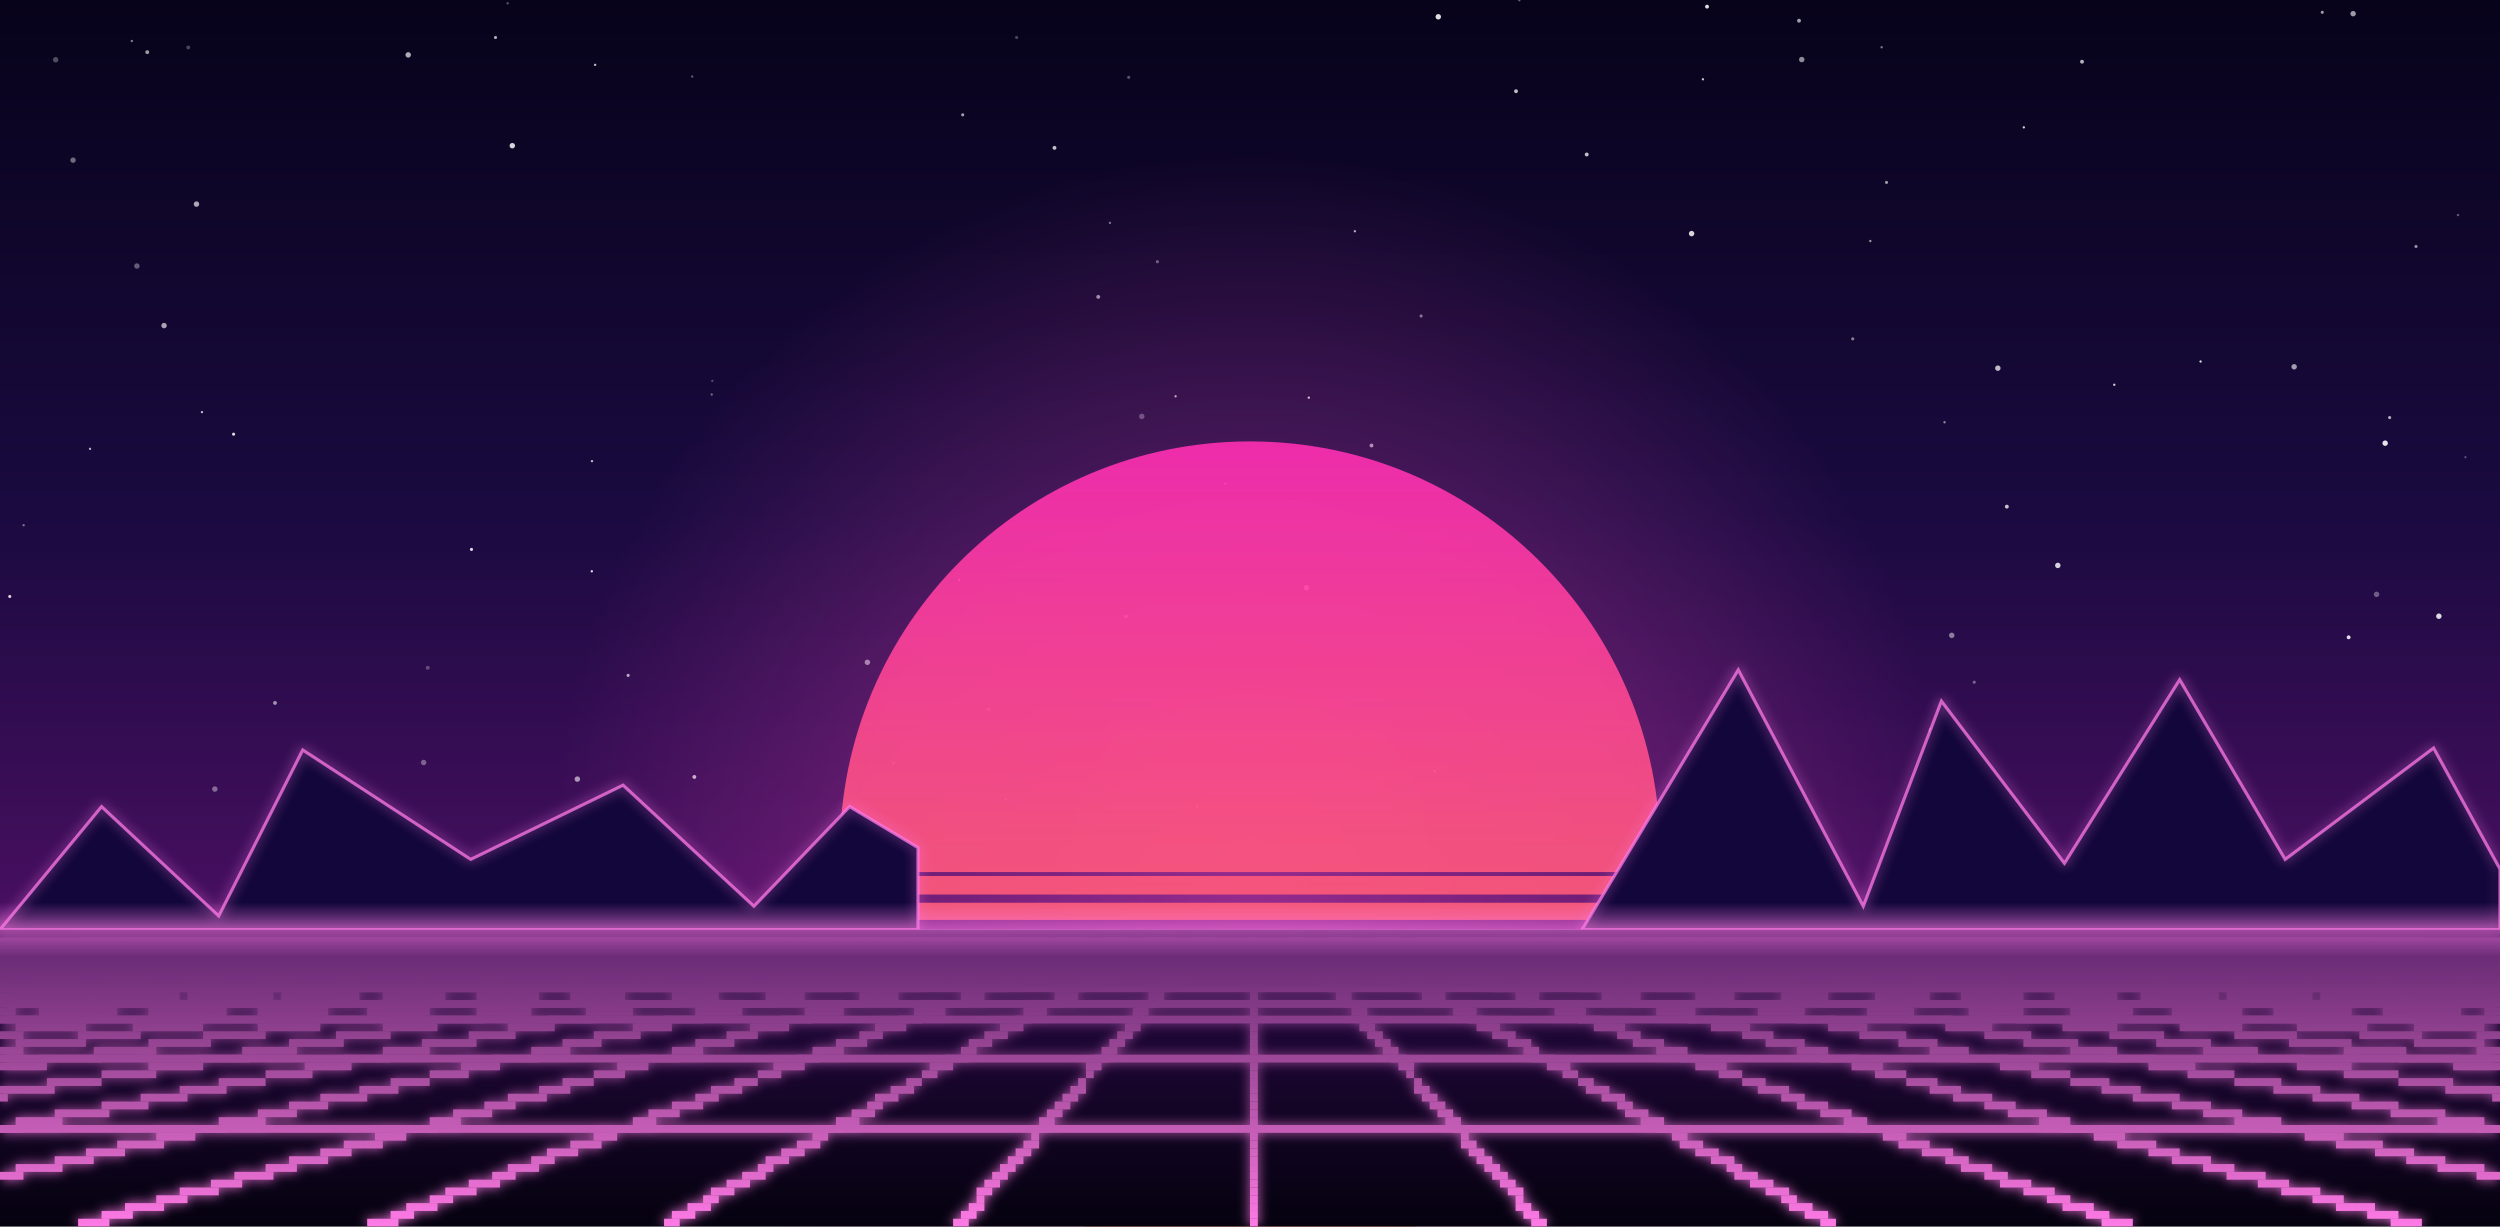
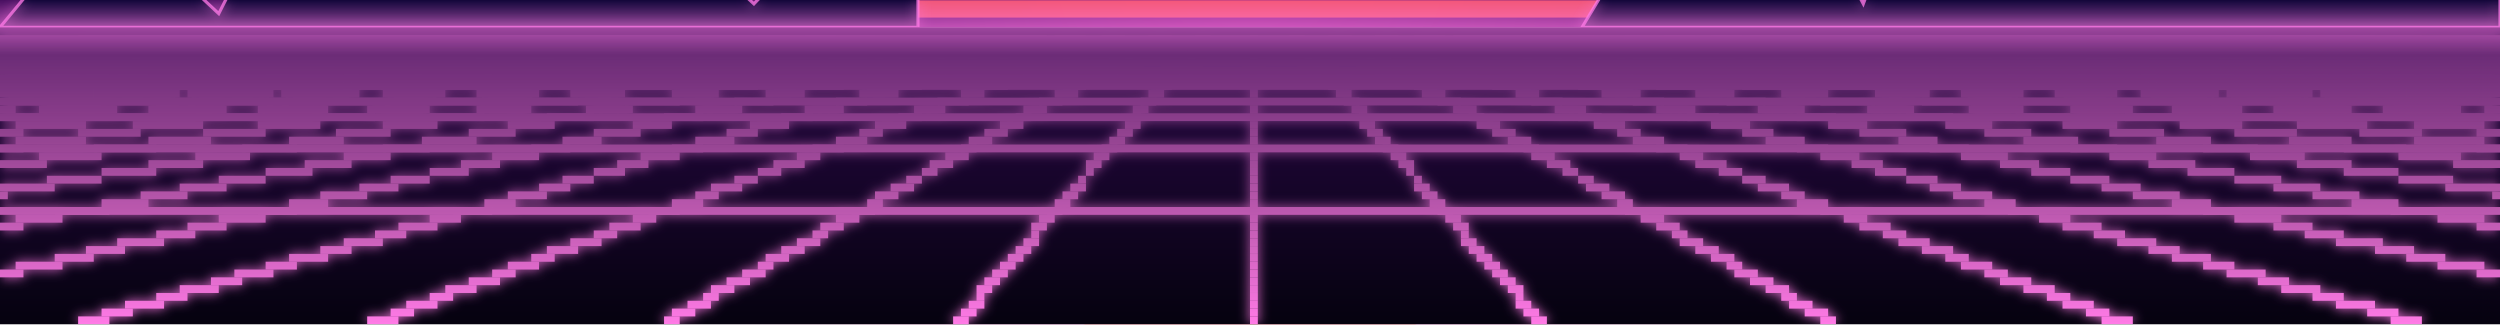
- <svg xmlns="http://www.w3.org/2000/svg" width="1280" height="628" viewBox="0 0 1280 628">
+ <svg xmlns="http://www.w3.org/2000/svg" width="1280" height="166" viewBox="0 462 1280 166">
  <defs>
    <linearGradient id="sky" x1="0" y1="0" x2="0" y2="1">
      <stop offset="0" stop-color="#07031a" />
      <stop offset="0.55" stop-color="#1a0a40" />
      <stop offset="1" stop-color="#4a0f62" />
    </linearGradient>
    <linearGradient id="sun" x1="0" y1="0" x2="0" y2="1">
      <stop offset="0" stop-color="#ff2fb4" />
      <stop offset="0.55" stop-color="#ff5a7a" />
      <stop offset="1" stop-color="#ffa040" />
    </linearGradient>
    <radialGradient id="bloom">
      <stop offset="0" stop-color="#ff4fc8" stop-opacity="0.45" />
      <stop offset="1" stop-color="#ff4fc8" stop-opacity="0" />
    </radialGradient>
    <linearGradient id="floor" x1="0" y1="0" x2="0" y2="1">
      <stop offset="0" stop-color="#2a0848" />
      <stop offset="1" stop-color="#05020f" />
    </linearGradient>
    <linearGradient id="fog" x1="0" y1="0" x2="0" y2="1">
      <stop offset="0" stop-color="#ff7ae6" stop-opacity="0" />
      <stop offset="0.5" stop-color="#ff7ae6" stop-opacity="0.55" />
      <stop offset="1" stop-color="#ff7ae6" stop-opacity="0" />
    </linearGradient>
    <linearGradient id="gridfade" x1="0" y1="0" x2="0" y2="1">
      <stop offset="0" stop-color="#fff" stop-opacity="0.25" />
      <stop offset="1" stop-color="#fff" stop-opacity="1" />
    </linearGradient>
    <mask id="gridmask">
      <rect x="0" y="476" width="1280" height="152" fill="url(#gridfade)" />
    </mask>
    <filter id="glow" x="-20%" y="-20%" width="140%" height="140%">
      <feGaussianBlur stdDeviation="3" result="b" />
      <feMerge>
        <feMergeNode in="b" />
        <feMergeNode in="SourceGraphic" />
      </feMerge>
    </filter>
    <filter id="soft">
      <feGaussianBlur stdDeviation="6" />
    </filter>
  </defs>
  <rect width="1280" height="476" fill="url(#sky)" />
  <circle cx="592.6" cy="134.0" r="0.8" fill="#fff" opacity="0.37" />
  <circle cx="866.1" cy="119.6" r="1.4" fill="#fff" opacity="0.83" />
  <circle cx="103.4" cy="211.0" r="0.6" fill="#fff" opacity="0.72" />
  <circle cx="216.9" cy="390.4" r="1.4" fill="#fff" opacity="0.35" />
  <circle cx="304.7" cy="33.2" r="0.6" fill="#fff" opacity="0.75" />
  <circle cx="491.1" cy="297.0" r="0.6" fill="#fff" opacity="0.85" />
  <circle cx="262.3" cy="74.6" r="1.4" fill="#fff" opacity="0.83" />
  <circle cx="988.9" cy="373.9" r="1.4" fill="#fff" opacity="0.43" />
  <circle cx="1036.2" cy="65.2" r="0.6" fill="#fff" opacity="0.82" />
  <circle cx="70.1" cy="136.2" r="1.4" fill="#fff" opacity="0.34" />
  <circle cx="303.0" cy="292.5" r="0.6" fill="#fff" opacity="0.88" />
  <circle cx="5.0" cy="305.4" r="0.8" fill="#fff" opacity="0.83" />
  <circle cx="259.9" cy="1.7" r="0.6" fill="#fff" opacity="0.34" />
  <circle cx="1174.6" cy="187.8" r="1.4" fill="#fff" opacity="0.60" />
  <circle cx="253.7" cy="19.2" r="0.8" fill="#fff" opacity="0.67" />
  <circle cx="119.6" cy="222.3" r="0.8" fill="#fff" opacity="0.86" />
  <circle cx="921.1" cy="10.6" r="1.0" fill="#fff" opacity="0.61" />
  <circle cx="776.2" cy="46.7" r="1.0" fill="#fff" opacity="0.73" />
  <circle cx="736.4" cy="8.6" r="1.4" fill="#fff" opacity="0.87" />
  <circle cx="303.1" cy="236.1" r="0.6" fill="#fff" opacity="0.73" />
  <circle cx="1082.5" cy="197.0" r="0.6" fill="#fff" opacity="0.81" />
  <circle cx="140.8" cy="359.9" r="1.0" fill="#fff" opacity="0.54" />
  <circle cx="514.8" cy="409.3" r="0.6" fill="#fff" opacity="0.50" />
  <circle cx="777.9" cy="0.1" r="0.6" fill="#fff" opacity="0.39" />
  <circle cx="568.3" cy="114.1" r="0.6" fill="#fff" opacity="0.45" />
  <circle cx="364.7" cy="195.0" r="0.6" fill="#fff" opacity="0.27" />
  <circle cx="999.3" cy="325.3" r="1.4" fill="#fff" opacity="0.47" />
  <circle cx="995.6" cy="216.2" r="0.6" fill="#fff" opacity="0.53" />
  <circle cx="295.6" cy="398.9" r="1.4" fill="#fff" opacity="0.58" />
  <circle cx="1223.5" cy="213.8" r="0.8" fill="#fff" opacity="0.68" />
  <circle cx="219.0" cy="341.9" r="1.0" fill="#fff" opacity="0.27" />
  <circle cx="1202.5" cy="326.3" r="1.0" fill="#fff" opacity="0.87" />
  <circle cx="1262.3" cy="234.1" r="0.6" fill="#fff" opacity="0.28" />
  <circle cx="576.6" cy="315.6" r="1.0" fill="#fff" opacity="0.65" />
  <circle cx="1237.0" cy="126.2" r="0.8" fill="#fff" opacity="0.56" />
  <circle cx="355.5" cy="397.8" r="1.0" fill="#fff" opacity="0.70" />
  <circle cx="84.0" cy="166.7" r="1.4" fill="#fff" opacity="0.63" />
  <circle cx="1027.5" cy="259.4" r="1.0" fill="#fff" opacity="0.75" />
  <circle cx="1126.7" cy="185.1" r="0.6" fill="#fff" opacity="0.85" />
  <circle cx="354.4" cy="39.2" r="0.6" fill="#fff" opacity="0.36" />
  <circle cx="1010.8" cy="349.3" r="0.8" fill="#fff" opacity="0.36" />
  <circle cx="584.6" cy="213.2" r="1.4" fill="#fff" opacity="0.30" />
  <circle cx="702.2" cy="228.1" r="1.0" fill="#fff" opacity="0.60" />
  <circle cx="1204.8" cy="7.0" r="1.4" fill="#fff" opacity="0.60" />
  <circle cx="670.1" cy="203.6" r="0.6" fill="#fff" opacity="0.82" />
  <circle cx="734.6" cy="394.8" r="0.6" fill="#fff" opacity="0.72" />
  <circle cx="922.5" cy="30.5" r="1.4" fill="#fff" opacity="0.54" />
  <circle cx="627.5" cy="247.6" r="0.6" fill="#fff" opacity="0.69" />
  <circle cx="37.4" cy="82.0" r="1.4" fill="#fff" opacity="0.40" />
  <circle cx="1053.6" cy="289.5" r="1.4" fill="#fff" opacity="0.82" />
  <circle cx="46.1" cy="229.8" r="0.6" fill="#fff" opacity="0.69" />
  <circle cx="520.5" cy="19.2" r="0.8" fill="#fff" opacity="0.27" />
  <circle cx="963.4" cy="24.2" r="0.6" fill="#fff" opacity="0.48" />
  <circle cx="601.9" cy="202.9" r="0.6" fill="#fff" opacity="0.71" />
  <circle cx="96.4" cy="24.3" r="1.0" fill="#fff" opacity="0.26" />
  <circle cx="1221.2" cy="226.9" r="1.4" fill="#fff" opacity="0.89" />
  <circle cx="1066.0" cy="31.6" r="1.0" fill="#fff" opacity="0.69" />
  <circle cx="577.9" cy="39.6" r="0.8" fill="#fff" opacity="0.32" />
  <circle cx="67.5" cy="21.0" r="0.6" fill="#fff" opacity="0.49" />
  <circle cx="948.6" cy="173.5" r="0.8" fill="#fff" opacity="0.49" />
  <circle cx="812.4" cy="79.1" r="1.0" fill="#fff" opacity="0.75" />
  <circle cx="874.0" cy="3.4" r="1.0" fill="#fff" opacity="0.86" />
  <circle cx="28.5" cy="30.6" r="1.4" fill="#fff" opacity="0.29" />
  <circle cx="321.6" cy="345.8" r="0.8" fill="#fff" opacity="0.67" />
  <circle cx="871.9" cy="40.6" r="0.6" fill="#fff" opacity="0.77" />
  <circle cx="1248.7" cy="315.5" r="1.4" fill="#fff" opacity="0.85" />
  <circle cx="1122.0" cy="378.0" r="0.6" fill="#fff" opacity="0.27" />
  <circle cx="562.3" cy="152.0" r="1.0" fill="#fff" opacity="0.57" />
  <circle cx="444.1" cy="339.1" r="1.4" fill="#fff" opacity="0.53" />
  <circle cx="100.6" cy="104.5" r="1.4" fill="#fff" opacity="0.65" />
  <circle cx="727.6" cy="161.8" r="0.8" fill="#fff" opacity="0.46" />
  <circle cx="75.4" cy="26.7" r="1.0" fill="#fff" opacity="0.60" />
  <circle cx="241.4" cy="281.3" r="0.8" fill="#fff" opacity="0.86" />
  <circle cx="110.0" cy="404.0" r="1.4" fill="#fff" opacity="0.39" />
  <circle cx="693.7" cy="118.4" r="0.6" fill="#fff" opacity="0.69" />
  <circle cx="539.9" cy="75.7" r="1.0" fill="#fff" opacity="0.75" />
  <circle cx="1022.9" cy="188.5" r="1.4" fill="#fff" opacity="0.72" />
  <circle cx="364.4" cy="202.0" r="0.6" fill="#fff" opacity="0.40" />
  <circle cx="1258.5" cy="110.1" r="0.6" fill="#fff" opacity="0.35" />
  <circle cx="209.0" cy="28.1" r="1.4" fill="#fff" opacity="0.67" />
  <circle cx="506.2" cy="363.1" r="0.8" fill="#fff" opacity="0.58" />
  <circle cx="457.5" cy="390.8" r="0.8" fill="#fff" opacity="0.46" />
  <circle cx="492.9" cy="58.8" r="0.8" fill="#fff" opacity="0.62" />
  <circle cx="12.1" cy="268.9" r="0.6" fill="#fff" opacity="0.43" />
  <circle cx="668.9" cy="300.9" r="1.4" fill="#fff" opacity="0.84" />
  <circle cx="965.9" cy="93.4" r="0.8" fill="#fff" opacity="0.59" />
  <circle cx="612.9" cy="413.1" r="0.8" fill="#fff" opacity="0.47" />
  <circle cx="957.6" cy="123.4" r="0.6" fill="#fff" opacity="0.60" />
  <circle cx="1189.0" cy="6.3" r="0.8" fill="#fff" opacity="0.60" />
  <circle cx="1216.8" cy="304.3" r="1.4" fill="#fff" opacity="0.34" />
  <mask id="suncut640">
    <rect width="1280" height="628" fill="#fff" />
    <rect x="428" y="446.5" width="424" height="2.0" fill="#000" />
    <rect x="428" y="458.0" width="424" height="4.2" fill="#000" />
    <rect x="428" y="471.0" width="424" height="6.4" fill="#000" />
    <rect x="428" y="485.5" width="424" height="8.6" fill="#000" />
    <rect x="428" y="501.5" width="424" height="10.8" fill="#000" />
    <rect x="428" y="519.0" width="424" height="13.0" fill="#000" />
    <rect x="428" y="538.0" width="424" height="15.2" fill="#000" />
    <rect x="428" y="558.5" width="424" height="17.4" fill="#000" />
    <rect x="428" y="580.5" width="424" height="19.6" fill="#000" />
    <rect x="428" y="604.0" width="424" height="21.8" fill="#000" />
    <rect x="428" y="629.0" width="424" height="24.0" fill="#000" />
  </mask>
  <circle cx="640" cy="436" r="357" fill="url(#bloom)" />
  <circle cx="640" cy="436" r="210" fill="url(#sun)" mask="url(#suncut640)" opacity="0.9" />
  <path d="M0,476 L52,413 L112,469 L155,384 L241,440 L319,402 L386,464 L435,413 L470,434 L470,476 Z" fill="#12063a" />
  <path d="M0,476 L52,413 L112,469 L155,384 L241,440 L319,402 L386,464 L435,413 L470,434 L470,476 Z" fill="none" stroke="#ff7ae6" stroke-width="1.6" stroke-opacity="0.75" filter="url(#glow)" />
  <path d="M810,476 L890,343 L954,464 L994,359 L1057,442 L1116,348 L1170,440 L1246,383 L1280,445 L1280,476 Z" fill="#12063a" />
  <path d="M810,476 L890,343 L954,464 L994,359 L1057,442 L1116,348 L1170,440 L1246,383 L1280,445 L1280,476 Z" fill="none" stroke="#ff7ae6" stroke-width="1.6" stroke-opacity="0.75" filter="url(#glow)" />
  <rect x="0" y="476" width="1280" height="152" fill="url(#floor)" />
  <g mask="url(#gridmask)" fill="#ff7ae6" filter="url(#glow)">
    <rect x="40" y="480" width="88" height="4" />
    <rect x="-44" y="484" width="88" height="4" />
    <rect x="64" y="480" width="84" height="4" />
    <rect x="-16" y="484" width="84" height="4" />
    <rect x="88" y="480" width="80" height="4" />
    <rect x="12" y="484" width="80" height="4" />
    <rect x="-64" y="488" width="80" height="4" />
    <rect x="116" y="480" width="76" height="4" />
    <rect x="40" y="484" width="80" height="4" />
    <rect x="-32" y="488" width="76" height="4" />
    <rect x="140" y="480" width="72" height="4" />
    <rect x="68" y="484" width="76" height="4" />
    <rect x="0" y="488" width="72" height="4" />
    <rect x="-68" y="492" width="72" height="4" />
    <rect x="164" y="480" width="68" height="4" />
    <rect x="100" y="484" width="68" height="4" />
    <rect x="32" y="488" width="68" height="4" />
    <rect x="-32" y="492" width="68" height="4" />
    <rect x="188" y="480" width="68" height="4" />
    <rect x="128" y="484" width="64" height="4" />
    <rect x="64" y="488" width="68" height="4" />
    <rect x="0" y="492" width="68" height="4" />
    <rect x="-60" y="496" width="64" height="4" />
    <rect x="212" y="480" width="64" height="4" />
    <rect x="156" y="484" width="60" height="4" />
    <rect x="96" y="488" width="64" height="4" />
    <rect x="36" y="492" width="64" height="4" />
    <rect x="-24" y="496" width="64" height="4" />
    <rect x="240" y="480" width="60" height="4" />
    <rect x="184" y="484" width="60" height="4" />
    <rect x="128" y="488" width="60" height="4" />
    <rect x="72" y="492" width="60" height="4" />
    <rect x="16" y="496" width="60" height="4" />
    <rect x="-40" y="500" width="60" height="4" />
    <rect x="264" y="480" width="56" height="4" />
    <rect x="212" y="484" width="56" height="4" />
    <rect x="160" y="488" width="56" height="4" />
    <rect x="108" y="492" width="56" height="4" />
    <rect x="56" y="496" width="56" height="4" />
    <rect x="4" y="500" width="56" height="4" />
    <rect x="-48" y="504" width="56" height="4" />
    <rect x="288" y="480" width="52" height="4" />
    <rect x="240" y="484" width="52" height="4" />
    <rect x="192" y="488" width="52" height="4" />
    <rect x="144" y="492" width="52" height="4" />
    <rect x="96" y="496" width="52" height="4" />
    <rect x="44" y="500" width="56" height="4" />
    <rect x="-4" y="504" width="52" height="4" />
    <rect x="-52" y="508" width="52" height="4" />
    <rect x="312" y="480" width="52" height="4" />
    <rect x="268" y="484" width="48" height="4" />
    <rect x="224" y="488" width="48" height="4" />
    <rect x="180" y="492" width="48" height="4" />
    <rect x="132" y="496" width="52" height="4" />
    <rect x="88" y="500" width="48" height="4" />
    <rect x="44" y="504" width="48" height="4" />
    <rect x="-4" y="508" width="52" height="4" />
    <rect x="-48" y="512" width="48" height="4" />
    <rect x="340" y="480" width="44" height="4" />
    <rect x="296" y="484" width="48" height="4" />
    <rect x="256" y="488" width="44" height="4" />
    <rect x="212" y="492" width="48" height="4" />
    <rect x="172" y="496" width="44" height="4" />
    <rect x="132" y="500" width="44" height="4" />
    <rect x="88" y="504" width="48" height="4" />
    <rect x="48" y="508" width="44" height="4" />
    <rect x="4" y="512" width="48" height="4" />
    <rect x="-36" y="516" width="44" height="4" />
    <rect x="364" y="480" width="40" height="4" />
    <rect x="324" y="484" width="44" height="4" />
    <rect x="288" y="488" width="40" height="4" />
    <rect x="248" y="492" width="44" height="4" />
    <rect x="212" y="496" width="40" height="4" />
    <rect x="172" y="500" width="44" height="4" />
    <rect x="136" y="504" width="40" height="4" />
    <rect x="96" y="508" width="44" height="4" />
    <rect x="56" y="512" width="44" height="4" />
    <rect x="20" y="516" width="40" height="4" />
    <rect x="-20" y="520" width="44" height="4" />
    <rect x="388" y="480" width="40" height="4" />
    <rect x="352" y="484" width="40" height="4" />
    <rect x="320" y="488" width="36" height="4" />
    <rect x="284" y="492" width="40" height="4" />
    <rect x="248" y="496" width="40" height="4" />
    <rect x="216" y="500" width="36" height="4" />
    <rect x="180" y="504" width="40" height="4" />
    <rect x="144" y="508" width="40" height="4" />
    <rect x="112" y="512" width="36" height="4" />
    <rect x="76" y="516" width="40" height="4" />
    <rect x="40" y="520" width="40" height="4" />
    <rect x="8" y="524" width="36" height="4" />
    <rect x="-28" y="528" width="40" height="4" />
    <rect x="412" y="480" width="36" height="4" />
    <rect x="384" y="484" width="32" height="4" />
    <rect x="352" y="488" width="36" height="4" />
    <rect x="320" y="492" width="36" height="4" />
    <rect x="288" y="496" width="36" height="4" />
    <rect x="256" y="500" width="36" height="4" />
    <rect x="224" y="504" width="36" height="4" />
    <rect x="196" y="508" width="32" height="4" />
    <rect x="164" y="512" width="36" height="4" />
    <rect x="132" y="516" width="36" height="4" />
    <rect x="100" y="520" width="36" height="4" />
    <rect x="68" y="524" width="36" height="4" />
    <rect x="40" y="528" width="32" height="4" />
    <rect x="8" y="532" width="36" height="4" />
    <rect x="-24" y="536" width="36" height="4" />
    <rect x="440" y="480" width="32" height="4" />
    <rect x="412" y="484" width="32" height="4" />
    <rect x="384" y="488" width="32" height="4" />
    <rect x="356" y="492" width="32" height="4" />
    <rect x="328" y="496" width="32" height="4" />
    <rect x="300" y="500" width="32" height="4" />
    <rect x="272" y="504" width="32" height="4" />
    <rect x="244" y="508" width="32" height="4" />
    <rect x="216" y="512" width="32" height="4" />
    <rect x="188" y="516" width="32" height="4" />
    <rect x="160" y="520" width="32" height="4" />
    <rect x="132" y="524" width="32" height="4" />
    <rect x="104" y="528" width="32" height="4" />
    <rect x="76" y="532" width="32" height="4" />
    <rect x="48" y="536" width="32" height="4" />
    <rect x="20" y="540" width="32" height="4" />
    <rect x="-8" y="544" width="32" height="4" />
    <rect x="464" y="480" width="28" height="4" />
    <rect x="440" y="484" width="28" height="4" />
    <rect x="416" y="488" width="28" height="4" />
    <rect x="392" y="492" width="28" height="4" />
    <rect x="368" y="496" width="28" height="4" />
    <rect x="340" y="500" width="32" height="4" />
    <rect x="316" y="504" width="28" height="4" />
    <rect x="292" y="508" width="28" height="4" />
    <rect x="268" y="512" width="28" height="4" />
    <rect x="244" y="516" width="28" height="4" />
    <rect x="220" y="520" width="28" height="4" />
    <rect x="196" y="524" width="28" height="4" />
    <rect x="172" y="528" width="28" height="4" />
    <rect x="148" y="532" width="28" height="4" />
    <rect x="124" y="536" width="28" height="4" />
    <rect x="100" y="540" width="28" height="4" />
    <rect x="76" y="544" width="28" height="4" />
    <rect x="52" y="548" width="28" height="4" />
    <rect x="24" y="552" width="28" height="4" />
    <rect x="0" y="556" width="28" height="4" />
    <rect x="-24" y="560" width="28" height="4" />
    <rect x="488" y="480" width="24" height="4" />
    <rect x="468" y="484" width="24" height="4" />
    <rect x="448" y="488" width="24" height="4" />
    <rect x="424" y="492" width="28" height="4" />
    <rect x="404" y="496" width="24" height="4" />
    <rect x="384" y="500" width="24" height="4" />
    <rect x="364" y="504" width="24" height="4" />
    <rect x="344" y="508" width="24" height="4" />
    <rect x="320" y="512" width="28" height="4" />
    <rect x="300" y="516" width="24" height="4" />
    <rect x="280" y="520" width="24" height="4" />
    <rect x="260" y="524" width="24" height="4" />
    <rect x="240" y="528" width="24" height="4" />
    <rect x="216" y="532" width="28" height="4" />
    <rect x="196" y="536" width="24" height="4" />
    <rect x="176" y="540" width="24" height="4" />
    <rect x="156" y="544" width="24" height="4" />
    <rect x="136" y="548" width="24" height="4" />
    <rect x="112" y="552" width="24" height="4" />
    <rect x="92" y="556" width="24" height="4" />
    <rect x="72" y="560" width="24" height="4" />
    <rect x="52" y="564" width="24" height="4" />
    <rect x="28" y="568" width="28" height="4" />
    <rect x="8" y="572" width="24" height="4" />
    <rect x="-12" y="576" width="24" height="4" />
    <rect x="512" y="480" width="24" height="4" />
    <rect x="496" y="484" width="20" height="4" />
    <rect x="480" y="488" width="20" height="4" />
    <rect x="460" y="492" width="24" height="4" />
    <rect x="444" y="496" width="20" height="4" />
    <rect x="428" y="500" width="20" height="4" />
    <rect x="408" y="504" width="24" height="4" />
    <rect x="392" y="508" width="20" height="4" />
    <rect x="376" y="512" width="20" height="4" />
    <rect x="356" y="516" width="24" height="4" />
    <rect x="340" y="520" width="20" height="4" />
    <rect x="324" y="524" width="20" height="4" />
    <rect x="304" y="528" width="24" height="4" />
    <rect x="288" y="532" width="20" height="4" />
    <rect x="272" y="536" width="20" height="4" />
    <rect x="252" y="540" width="24" height="4" />
    <rect x="236" y="544" width="20" height="4" />
    <rect x="220" y="548" width="20" height="4" />
    <rect x="200" y="552" width="20" height="4" />
    <rect x="184" y="556" width="20" height="4" />
    <rect x="164" y="560" width="24" height="4" />
    <rect x="148" y="564" width="20" height="4" />
    <rect x="132" y="568" width="20" height="4" />
    <rect x="112" y="572" width="24" height="4" />
    <rect x="96" y="576" width="20" height="4" />
    <rect x="80" y="580" width="20" height="4" />
    <rect x="60" y="584" width="24" height="4" />
    <rect x="44" y="588" width="20" height="4" />
    <rect x="28" y="592" width="20" height="4" />
    <rect x="8" y="596" width="24" height="4" />
    <rect x="-8" y="600" width="20" height="4" />
    <rect x="540" y="480" width="16" height="4" />
    <rect x="524" y="484" width="20" height="4" />
    <rect x="512" y="488" width="16" height="4" />
    <rect x="496" y="492" width="20" height="4" />
    <rect x="484" y="496" width="16" height="4" />
    <rect x="468" y="500" width="20" height="4" />
    <rect x="456" y="504" width="16" height="4" />
    <rect x="440" y="508" width="20" height="4" />
    <rect x="428" y="512" width="16" height="4" />
    <rect x="412" y="516" width="20" height="4" />
    <rect x="400" y="520" width="16" height="4" />
    <rect x="384" y="524" width="20" height="4" />
    <rect x="372" y="528" width="16" height="4" />
    <rect x="356" y="532" width="20" height="4" />
    <rect x="344" y="536" width="16" height="4" />
    <rect x="328" y="540" width="20" height="4" />
    <rect x="316" y="544" width="16" height="4" />
    <rect x="304" y="548" width="16" height="4" />
    <rect x="288" y="552" width="16" height="4" />
    <rect x="276" y="556" width="16" height="4" />
    <rect x="260" y="560" width="20" height="4" />
    <rect x="248" y="564" width="16" height="4" />
    <rect x="232" y="568" width="20" height="4" />
    <rect x="220" y="572" width="16" height="4" />
    <rect x="204" y="576" width="20" height="4" />
    <rect x="192" y="580" width="16" height="4" />
    <rect x="176" y="584" width="20" height="4" />
    <rect x="164" y="588" width="16" height="4" />
    <rect x="148" y="592" width="20" height="4" />
    <rect x="136" y="596" width="16" height="4" />
    <rect x="120" y="600" width="20" height="4" />
    <rect x="108" y="604" width="16" height="4" />
    <rect x="92" y="608" width="20" height="4" />
    <rect x="80" y="612" width="16" height="4" />
    <rect x="64" y="616" width="20" height="4" />
    <rect x="52" y="620" width="16" height="4" />
    <rect x="40" y="624" width="16" height="4" />
    <rect x="564" y="480" width="12" height="4" />
    <rect x="552" y="484" width="16" height="4" />
    <rect x="544" y="488" width="12" height="4" />
    <rect x="532" y="492" width="16" height="4" />
    <rect x="520" y="496" width="16" height="4" />
    <rect x="512" y="500" width="12" height="4" />
    <rect x="500" y="504" width="16" height="4" />
    <rect x="492" y="508" width="12" height="4" />
    <rect x="480" y="512" width="16" height="4" />
    <rect x="468" y="516" width="16" height="4" />
    <rect x="460" y="520" width="12" height="4" />
    <rect x="448" y="524" width="16" height="4" />
    <rect x="440" y="528" width="12" height="4" />
    <rect x="428" y="532" width="16" height="4" />
    <rect x="416" y="536" width="16" height="4" />
    <rect x="408" y="540" width="12" height="4" />
    <rect x="396" y="544" width="16" height="4" />
    <rect x="388" y="548" width="12" height="4" />
    <rect x="376" y="552" width="12" height="4" />
    <rect x="364" y="556" width="16" height="4" />
    <rect x="356" y="560" width="12" height="4" />
    <rect x="344" y="564" width="16" height="4" />
    <rect x="332" y="568" width="16" height="4" />
    <rect x="324" y="572" width="12" height="4" />
    <rect x="312" y="576" width="16" height="4" />
    <rect x="304" y="580" width="12" height="4" />
    <rect x="292" y="584" width="16" height="4" />
    <rect x="280" y="588" width="16" height="4" />
    <rect x="272" y="592" width="12" height="4" />
    <rect x="260" y="596" width="16" height="4" />
    <rect x="252" y="600" width="12" height="4" />
    <rect x="240" y="604" width="16" height="4" />
    <rect x="228" y="608" width="16" height="4" />
    <rect x="220" y="612" width="12" height="4" />
    <rect x="208" y="616" width="16" height="4" />
    <rect x="200" y="620" width="12" height="4" />
    <rect x="188" y="624" width="16" height="4" />
    <rect x="588" y="480" width="12" height="4" />
    <rect x="580" y="484" width="12" height="4" />
    <rect x="576" y="488" width="8" height="4" />
    <rect x="568" y="492" width="12" height="4" />
    <rect x="560" y="496" width="12" height="4" />
    <rect x="552" y="500" width="12" height="4" />
    <rect x="548" y="504" width="8" height="4" />
    <rect x="540" y="508" width="12" height="4" />
    <rect x="532" y="512" width="12" height="4" />
    <rect x="524" y="516" width="12" height="4" />
    <rect x="520" y="520" width="8" height="4" />
    <rect x="512" y="524" width="12" height="4" />
    <rect x="504" y="528" width="12" height="4" />
    <rect x="496" y="532" width="12" height="4" />
    <rect x="492" y="536" width="8" height="4" />
    <rect x="484" y="540" width="12" height="4" />
    <rect x="476" y="544" width="12" height="4" />
    <rect x="472" y="548" width="8" height="4" />
    <rect x="464" y="552" width="8" height="4" />
    <rect x="456" y="556" width="12" height="4" />
    <rect x="448" y="560" width="12" height="4" />
    <rect x="444" y="564" width="8" height="4" />
    <rect x="436" y="568" width="12" height="4" />
    <rect x="428" y="572" width="12" height="4" />
    <rect x="420" y="576" width="12" height="4" />
    <rect x="416" y="580" width="8" height="4" />
    <rect x="408" y="584" width="12" height="4" />
    <rect x="400" y="588" width="12" height="4" />
    <rect x="392" y="592" width="12" height="4" />
    <rect x="388" y="596" width="8" height="4" />
    <rect x="380" y="600" width="12" height="4" />
    <rect x="372" y="604" width="12" height="4" />
    <rect x="364" y="608" width="12" height="4" />
    <rect x="360" y="612" width="8" height="4" />
    <rect x="352" y="616" width="12" height="4" />
    <rect x="344" y="620" width="12" height="4" />
    <rect x="340" y="624" width="8" height="4" />
    <rect x="612" y="480" width="8" height="4" />
    <rect x="608" y="484" width="8" height="4" />
    <rect x="608" y="488" width="4" height="4" />
    <rect x="604" y="492" width="8" height="4" />
    <rect x="600" y="496" width="8" height="4" />
    <rect x="596" y="500" width="8" height="4" />
    <rect x="592" y="504" width="8" height="4" />
    <rect x="588" y="508" width="8" height="4" />
    <rect x="584" y="512" width="8" height="4" />
    <rect x="580" y="516" width="8" height="4" />
    <rect x="580" y="520" width="4" height="4" />
    <rect x="576" y="524" width="8" height="4" />
    <rect x="572" y="528" width="8" height="4" />
    <rect x="568" y="532" width="8" height="4" />
    <rect x="564" y="536" width="8" height="4" />
    <rect x="560" y="540" width="8" height="4" />
    <rect x="556" y="544" width="8" height="4" />
    <rect x="556" y="548" width="4" height="4" />
    <rect x="552" y="552" width="4" height="4" />
    <rect x="548" y="556" width="8" height="4" />
    <rect x="544" y="560" width="8" height="4" />
    <rect x="540" y="564" width="8" height="4" />
    <rect x="536" y="568" width="8" height="4" />
    <rect x="532" y="572" width="8" height="4" />
    <rect x="528" y="576" width="8" height="4" />
    <rect x="528" y="580" width="4" height="4" />
    <rect x="524" y="584" width="8" height="4" />
    <rect x="520" y="588" width="8" height="4" />
    <rect x="516" y="592" width="8" height="4" />
    <rect x="512" y="596" width="8" height="4" />
    <rect x="508" y="600" width="8" height="4" />
    <rect x="504" y="604" width="8" height="4" />
    <rect x="500" y="608" width="8" height="4" />
    <rect x="500" y="612" width="4" height="4" />
    <rect x="496" y="616" width="8" height="4" />
    <rect x="492" y="620" width="8" height="4" />
    <rect x="488" y="624" width="8" height="4" />
    <rect x="640" y="480" width="4" height="4" />
    <rect x="640" y="484" width="4" height="4" />
    <rect x="640" y="488" width="4" height="4" />
    <rect x="640" y="492" width="4" height="4" />
    <rect x="640" y="496" width="4" height="4" />
    <rect x="640" y="500" width="4" height="4" />
    <rect x="640" y="504" width="4" height="4" />
    <rect x="640" y="508" width="4" height="4" />
    <rect x="640" y="512" width="4" height="4" />
    <rect x="640" y="516" width="4" height="4" />
    <rect x="640" y="520" width="4" height="4" />
    <rect x="640" y="524" width="4" height="4" />
    <rect x="640" y="528" width="4" height="4" />
    <rect x="640" y="532" width="4" height="4" />
    <rect x="640" y="536" width="4" height="4" />
    <rect x="640" y="540" width="4" height="4" />
    <rect x="640" y="544" width="4" height="4" />
    <rect x="640" y="548" width="4" height="4" />
    <rect x="640" y="552" width="4" height="4" />
    <rect x="640" y="556" width="4" height="4" />
    <rect x="640" y="560" width="4" height="4" />
    <rect x="640" y="564" width="4" height="4" />
    <rect x="640" y="568" width="4" height="4" />
    <rect x="640" y="572" width="4" height="4" />
    <rect x="640" y="576" width="4" height="4" />
    <rect x="640" y="580" width="4" height="4" />
    <rect x="640" y="584" width="4" height="4" />
    <rect x="640" y="588" width="4" height="4" />
    <rect x="640" y="592" width="4" height="4" />
    <rect x="640" y="596" width="4" height="4" />
    <rect x="640" y="600" width="4" height="4" />
    <rect x="640" y="604" width="4" height="4" />
    <rect x="640" y="608" width="4" height="4" />
    <rect x="640" y="612" width="4" height="4" />
    <rect x="640" y="616" width="4" height="4" />
    <rect x="640" y="620" width="4" height="4" />
    <rect x="640" y="624" width="4" height="4" />
    <rect x="660" y="480" width="8" height="4" />
    <rect x="664" y="484" width="8" height="4" />
    <rect x="668" y="488" width="4" height="4" />
    <rect x="668" y="492" width="8" height="4" />
    <rect x="672" y="496" width="8" height="4" />
    <rect x="676" y="500" width="8" height="4" />
    <rect x="680" y="504" width="8" height="4" />
    <rect x="684" y="508" width="8" height="4" />
    <rect x="688" y="512" width="8" height="4" />
    <rect x="692" y="516" width="8" height="4" />
    <rect x="696" y="520" width="4" height="4" />
    <rect x="696" y="524" width="8" height="4" />
    <rect x="700" y="528" width="8" height="4" />
    <rect x="704" y="532" width="8" height="4" />
    <rect x="708" y="536" width="8" height="4" />
    <rect x="712" y="540" width="8" height="4" />
    <rect x="716" y="544" width="8" height="4" />
    <rect x="720" y="548" width="4" height="4" />
    <rect x="724" y="552" width="4" height="4" />
    <rect x="724" y="556" width="8" height="4" />
    <rect x="728" y="560" width="8" height="4" />
    <rect x="732" y="564" width="8" height="4" />
    <rect x="736" y="568" width="8" height="4" />
    <rect x="740" y="572" width="8" height="4" />
    <rect x="744" y="576" width="8" height="4" />
    <rect x="748" y="580" width="4" height="4" />
    <rect x="748" y="584" width="8" height="4" />
    <rect x="752" y="588" width="8" height="4" />
    <rect x="756" y="592" width="8" height="4" />
    <rect x="760" y="596" width="8" height="4" />
    <rect x="764" y="600" width="8" height="4" />
    <rect x="768" y="604" width="8" height="4" />
    <rect x="772" y="608" width="8" height="4" />
    <rect x="776" y="612" width="4" height="4" />
    <rect x="776" y="616" width="8" height="4" />
    <rect x="780" y="620" width="8" height="4" />
    <rect x="784" y="624" width="8" height="4" />
    <rect x="680" y="480" width="12" height="4" />
    <rect x="688" y="484" width="12" height="4" />
    <rect x="696" y="488" width="8" height="4" />
    <rect x="700" y="492" width="12" height="4" />
    <rect x="708" y="496" width="12" height="4" />
    <rect x="716" y="500" width="12" height="4" />
    <rect x="724" y="504" width="8" height="4" />
    <rect x="728" y="508" width="12" height="4" />
    <rect x="736" y="512" width="12" height="4" />
    <rect x="744" y="516" width="12" height="4" />
    <rect x="752" y="520" width="8" height="4" />
    <rect x="756" y="524" width="12" height="4" />
    <rect x="764" y="528" width="12" height="4" />
    <rect x="772" y="532" width="12" height="4" />
    <rect x="780" y="536" width="8" height="4" />
    <rect x="784" y="540" width="12" height="4" />
    <rect x="792" y="544" width="12" height="4" />
    <rect x="800" y="548" width="8" height="4" />
    <rect x="808" y="552" width="8" height="4" />
    <rect x="812" y="556" width="12" height="4" />
    <rect x="820" y="560" width="12" height="4" />
    <rect x="828" y="564" width="8" height="4" />
    <rect x="832" y="568" width="12" height="4" />
    <rect x="840" y="572" width="12" height="4" />
    <rect x="848" y="576" width="12" height="4" />
    <rect x="856" y="580" width="8" height="4" />
    <rect x="860" y="584" width="12" height="4" />
    <rect x="868" y="588" width="12" height="4" />
    <rect x="876" y="592" width="12" height="4" />
    <rect x="884" y="596" width="8" height="4" />
    <rect x="888" y="600" width="12" height="4" />
    <rect x="896" y="604" width="12" height="4" />
    <rect x="904" y="608" width="12" height="4" />
    <rect x="912" y="612" width="8" height="4" />
    <rect x="916" y="616" width="12" height="4" />
    <rect x="924" y="620" width="12" height="4" />
    <rect x="932" y="624" width="8" height="4" />
    <rect x="704" y="480" width="12" height="4" />
    <rect x="712" y="484" width="16" height="4" />
    <rect x="724" y="488" width="12" height="4" />
    <rect x="732" y="492" width="16" height="4" />
    <rect x="744" y="496" width="16" height="4" />
    <rect x="756" y="500" width="12" height="4" />
    <rect x="764" y="504" width="16" height="4" />
    <rect x="776" y="508" width="12" height="4" />
    <rect x="784" y="512" width="16" height="4" />
    <rect x="796" y="516" width="16" height="4" />
    <rect x="808" y="520" width="12" height="4" />
    <rect x="816" y="524" width="16" height="4" />
    <rect x="828" y="528" width="12" height="4" />
    <rect x="836" y="532" width="16" height="4" />
    <rect x="848" y="536" width="16" height="4" />
    <rect x="860" y="540" width="12" height="4" />
    <rect x="868" y="544" width="16" height="4" />
    <rect x="880" y="548" width="12" height="4" />
    <rect x="892" y="552" width="12" height="4" />
    <rect x="900" y="556" width="16" height="4" />
    <rect x="912" y="560" width="12" height="4" />
    <rect x="920" y="564" width="16" height="4" />
    <rect x="932" y="568" width="16" height="4" />
    <rect x="944" y="572" width="12" height="4" />
    <rect x="952" y="576" width="16" height="4" />
    <rect x="964" y="580" width="12" height="4" />
    <rect x="972" y="584" width="16" height="4" />
    <rect x="984" y="588" width="16" height="4" />
    <rect x="996" y="592" width="12" height="4" />
    <rect x="1004" y="596" width="16" height="4" />
    <rect x="1016" y="600" width="12" height="4" />
    <rect x="1024" y="604" width="16" height="4" />
    <rect x="1036" y="608" width="16" height="4" />
    <rect x="1048" y="612" width="12" height="4" />
    <rect x="1056" y="616" width="16" height="4" />
    <rect x="1068" y="620" width="12" height="4" />
    <rect x="1076" y="624" width="16" height="4" />
    <rect x="724" y="480" width="16" height="4" />
    <rect x="736" y="484" width="20" height="4" />
    <rect x="752" y="488" width="16" height="4" />
    <rect x="764" y="492" width="20" height="4" />
    <rect x="780" y="496" width="16" height="4" />
    <rect x="792" y="500" width="20" height="4" />
    <rect x="808" y="504" width="16" height="4" />
    <rect x="820" y="508" width="20" height="4" />
    <rect x="836" y="512" width="16" height="4" />
    <rect x="848" y="516" width="20" height="4" />
    <rect x="864" y="520" width="16" height="4" />
    <rect x="876" y="524" width="20" height="4" />
    <rect x="892" y="528" width="16" height="4" />
    <rect x="904" y="532" width="20" height="4" />
    <rect x="920" y="536" width="16" height="4" />
    <rect x="932" y="540" width="20" height="4" />
    <rect x="948" y="544" width="16" height="4" />
    <rect x="960" y="548" width="16" height="4" />
    <rect x="976" y="552" width="16" height="4" />
    <rect x="988" y="556" width="16" height="4" />
    <rect x="1000" y="560" width="20" height="4" />
    <rect x="1016" y="564" width="16" height="4" />
    <rect x="1028" y="568" width="20" height="4" />
    <rect x="1044" y="572" width="16" height="4" />
    <rect x="1056" y="576" width="20" height="4" />
    <rect x="1072" y="580" width="16" height="4" />
    <rect x="1084" y="584" width="20" height="4" />
    <rect x="1100" y="588" width="16" height="4" />
    <rect x="1112" y="592" width="20" height="4" />
    <rect x="1128" y="596" width="16" height="4" />
    <rect x="1140" y="600" width="20" height="4" />
    <rect x="1156" y="604" width="16" height="4" />
    <rect x="1168" y="608" width="20" height="4" />
    <rect x="1184" y="612" width="16" height="4" />
    <rect x="1196" y="616" width="20" height="4" />
    <rect x="1212" y="620" width="16" height="4" />
    <rect x="1224" y="624" width="16" height="4" />
    <rect x="744" y="480" width="24" height="4" />
    <rect x="764" y="484" width="20" height="4" />
    <rect x="780" y="488" width="20" height="4" />
    <rect x="796" y="492" width="24" height="4" />
    <rect x="816" y="496" width="20" height="4" />
    <rect x="832" y="500" width="20" height="4" />
    <rect x="848" y="504" width="24" height="4" />
    <rect x="868" y="508" width="20" height="4" />
    <rect x="884" y="512" width="20" height="4" />
    <rect x="900" y="516" width="24" height="4" />
    <rect x="920" y="520" width="20" height="4" />
    <rect x="936" y="524" width="20" height="4" />
    <rect x="952" y="528" width="24" height="4" />
    <rect x="972" y="532" width="20" height="4" />
    <rect x="988" y="536" width="20" height="4" />
    <rect x="1004" y="540" width="24" height="4" />
    <rect x="1024" y="544" width="20" height="4" />
    <rect x="1040" y="548" width="20" height="4" />
    <rect x="1060" y="552" width="20" height="4" />
    <rect x="1076" y="556" width="20" height="4" />
    <rect x="1092" y="560" width="24" height="4" />
    <rect x="1112" y="564" width="20" height="4" />
    <rect x="1128" y="568" width="20" height="4" />
    <rect x="1144" y="572" width="24" height="4" />
    <rect x="1164" y="576" width="20" height="4" />
    <rect x="1180" y="580" width="20" height="4" />
    <rect x="1196" y="584" width="24" height="4" />
    <rect x="1216" y="588" width="20" height="4" />
    <rect x="1232" y="592" width="20" height="4" />
    <rect x="1248" y="596" width="24" height="4" />
    <rect x="1268" y="600" width="20" height="4" />
    <rect x="768" y="480" width="24" height="4" />
    <rect x="788" y="484" width="24" height="4" />
    <rect x="808" y="488" width="24" height="4" />
    <rect x="828" y="492" width="28" height="4" />
    <rect x="852" y="496" width="24" height="4" />
    <rect x="872" y="500" width="24" height="4" />
    <rect x="892" y="504" width="24" height="4" />
    <rect x="912" y="508" width="24" height="4" />
    <rect x="932" y="512" width="28" height="4" />
    <rect x="956" y="516" width="24" height="4" />
    <rect x="976" y="520" width="24" height="4" />
    <rect x="996" y="524" width="24" height="4" />
    <rect x="1016" y="528" width="24" height="4" />
    <rect x="1036" y="532" width="28" height="4" />
    <rect x="1060" y="536" width="24" height="4" />
    <rect x="1080" y="540" width="24" height="4" />
    <rect x="1100" y="544" width="24" height="4" />
    <rect x="1120" y="548" width="24" height="4" />
    <rect x="1144" y="552" width="24" height="4" />
    <rect x="1164" y="556" width="24" height="4" />
    <rect x="1184" y="560" width="24" height="4" />
    <rect x="1204" y="564" width="24" height="4" />
    <rect x="1224" y="568" width="28" height="4" />
    <rect x="1248" y="572" width="24" height="4" />
    <rect x="1268" y="576" width="24" height="4" />
    <rect x="788" y="480" width="28" height="4" />
    <rect x="812" y="484" width="28" height="4" />
    <rect x="836" y="488" width="28" height="4" />
    <rect x="860" y="492" width="28" height="4" />
    <rect x="884" y="496" width="28" height="4" />
    <rect x="908" y="500" width="32" height="4" />
    <rect x="936" y="504" width="28" height="4" />
    <rect x="960" y="508" width="28" height="4" />
    <rect x="984" y="512" width="28" height="4" />
    <rect x="1008" y="516" width="28" height="4" />
    <rect x="1032" y="520" width="28" height="4" />
    <rect x="1056" y="524" width="28" height="4" />
    <rect x="1080" y="528" width="28" height="4" />
    <rect x="1104" y="532" width="28" height="4" />
    <rect x="1128" y="536" width="28" height="4" />
    <rect x="1152" y="540" width="28" height="4" />
    <rect x="1176" y="544" width="28" height="4" />
    <rect x="1200" y="548" width="28" height="4" />
    <rect x="1228" y="552" width="28" height="4" />
    <rect x="1252" y="556" width="28" height="4" />
    <rect x="1276" y="560" width="28" height="4" />
    <rect x="808" y="480" width="32" height="4" />
    <rect x="836" y="484" width="32" height="4" />
    <rect x="864" y="488" width="32" height="4" />
    <rect x="892" y="492" width="32" height="4" />
    <rect x="920" y="496" width="32" height="4" />
    <rect x="948" y="500" width="32" height="4" />
    <rect x="976" y="504" width="32" height="4" />
    <rect x="1004" y="508" width="32" height="4" />
    <rect x="1032" y="512" width="32" height="4" />
    <rect x="1060" y="516" width="32" height="4" />
    <rect x="1088" y="520" width="32" height="4" />
    <rect x="1116" y="524" width="32" height="4" />
    <rect x="1144" y="528" width="32" height="4" />
    <rect x="1172" y="532" width="32" height="4" />
    <rect x="1200" y="536" width="32" height="4" />
    <rect x="1228" y="540" width="32" height="4" />
    <rect x="1256" y="544" width="32" height="4" />
    <rect x="832" y="480" width="36" height="4" />
    <rect x="864" y="484" width="32" height="4" />
    <rect x="892" y="488" width="36" height="4" />
    <rect x="924" y="492" width="36" height="4" />
    <rect x="956" y="496" width="36" height="4" />
    <rect x="988" y="500" width="36" height="4" />
    <rect x="1020" y="504" width="36" height="4" />
    <rect x="1052" y="508" width="32" height="4" />
    <rect x="1080" y="512" width="36" height="4" />
    <rect x="1112" y="516" width="36" height="4" />
    <rect x="1144" y="520" width="36" height="4" />
    <rect x="1176" y="524" width="36" height="4" />
    <rect x="1208" y="528" width="32" height="4" />
    <rect x="1236" y="532" width="36" height="4" />
    <rect x="1268" y="536" width="36" height="4" />
    <rect x="852" y="480" width="40" height="4" />
    <rect x="888" y="484" width="40" height="4" />
    <rect x="924" y="488" width="36" height="4" />
    <rect x="956" y="492" width="40" height="4" />
    <rect x="992" y="496" width="40" height="4" />
    <rect x="1028" y="500" width="36" height="4" />
    <rect x="1060" y="504" width="40" height="4" />
    <rect x="1096" y="508" width="40" height="4" />
    <rect x="1132" y="512" width="36" height="4" />
    <rect x="1164" y="516" width="40" height="4" />
    <rect x="1200" y="520" width="40" height="4" />
    <rect x="1236" y="524" width="36" height="4" />
    <rect x="1268" y="528" width="40" height="4" />
    <rect x="876" y="480" width="40" height="4" />
    <rect x="912" y="484" width="44" height="4" />
    <rect x="952" y="488" width="40" height="4" />
    <rect x="988" y="492" width="44" height="4" />
    <rect x="1028" y="496" width="40" height="4" />
    <rect x="1064" y="500" width="44" height="4" />
    <rect x="1104" y="504" width="40" height="4" />
    <rect x="1140" y="508" width="44" height="4" />
    <rect x="1180" y="512" width="44" height="4" />
    <rect x="1220" y="516" width="40" height="4" />
    <rect x="1256" y="520" width="44" height="4" />
    <rect x="896" y="480" width="44" height="4" />
    <rect x="936" y="484" width="48" height="4" />
    <rect x="980" y="488" width="44" height="4" />
    <rect x="1020" y="492" width="48" height="4" />
    <rect x="1064" y="496" width="44" height="4" />
    <rect x="1104" y="500" width="44" height="4" />
    <rect x="1144" y="504" width="48" height="4" />
    <rect x="1188" y="508" width="44" height="4" />
    <rect x="1228" y="512" width="48" height="4" />
    <rect x="1272" y="516" width="44" height="4" />
    <rect x="916" y="480" width="52" height="4" />
    <rect x="964" y="484" width="48" height="4" />
    <rect x="1008" y="488" width="48" height="4" />
    <rect x="1052" y="492" width="48" height="4" />
    <rect x="1096" y="496" width="52" height="4" />
    <rect x="1144" y="500" width="48" height="4" />
    <rect x="1188" y="504" width="48" height="4" />
    <rect x="1232" y="508" width="52" height="4" />
    <rect x="1280" y="512" width="48" height="4" />
    <rect x="940" y="480" width="52" height="4" />
    <rect x="988" y="484" width="52" height="4" />
    <rect x="1036" y="488" width="52" height="4" />
    <rect x="1084" y="492" width="52" height="4" />
    <rect x="1132" y="496" width="52" height="4" />
    <rect x="1180" y="500" width="56" height="4" />
    <rect x="1232" y="504" width="52" height="4" />
    <rect x="1280" y="508" width="52" height="4" />
    <rect x="960" y="480" width="56" height="4" />
    <rect x="1012" y="484" width="56" height="4" />
    <rect x="1064" y="488" width="56" height="4" />
    <rect x="1116" y="492" width="56" height="4" />
    <rect x="1168" y="496" width="56" height="4" />
    <rect x="1220" y="500" width="56" height="4" />
    <rect x="1272" y="504" width="56" height="4" />
    <rect x="980" y="480" width="60" height="4" />
    <rect x="1036" y="484" width="60" height="4" />
    <rect x="1092" y="488" width="60" height="4" />
    <rect x="1148" y="492" width="60" height="4" />
    <rect x="1204" y="496" width="60" height="4" />
    <rect x="1260" y="500" width="60" height="4" />
    <rect x="1004" y="480" width="64" height="4" />
    <rect x="1064" y="484" width="60" height="4" />
    <rect x="1120" y="488" width="64" height="4" />
    <rect x="1180" y="492" width="64" height="4" />
    <rect x="1240" y="496" width="64" height="4" />
    <rect x="1024" y="480" width="68" height="4" />
    <rect x="1088" y="484" width="64" height="4" />
    <rect x="1148" y="488" width="68" height="4" />
    <rect x="1212" y="492" width="68" height="4" />
    <rect x="1276" y="496" width="64" height="4" />
    <rect x="1048" y="480" width="68" height="4" />
    <rect x="1112" y="484" width="68" height="4" />
    <rect x="1180" y="488" width="68" height="4" />
    <rect x="1244" y="492" width="68" height="4" />
    <rect x="1068" y="480" width="72" height="4" />
    <rect x="1136" y="484" width="76" height="4" />
    <rect x="1208" y="488" width="72" height="4" />
    <rect x="1276" y="492" width="72" height="4" />
    <rect x="1088" y="480" width="76" height="4" />
    <rect x="1160" y="484" width="80" height="4" />
    <rect x="1236" y="488" width="76" height="4" />
    <rect x="1112" y="480" width="80" height="4" />
    <rect x="1188" y="484" width="80" height="4" />
    <rect x="1264" y="488" width="80" height="4" />
    <rect x="1132" y="480" width="84" height="4" />
    <rect x="1212" y="484" width="84" height="4" />
    <rect x="1152" y="480" width="88" height="4" />
    <rect x="1236" y="484" width="88" height="4" />
    <rect x="0" y="480" width="1280" height="4" />
    <rect x="0" y="484" width="1280" height="4" />
    <rect x="0" y="488" width="1280" height="4" />
    <rect x="0" y="492" width="1280" height="4" />
    <rect x="0" y="496" width="1280" height="4" />
    <rect x="0" y="500" width="1280" height="4" />
    <rect x="0" y="504" width="1280" height="4" />
    <rect x="0" y="512" width="1280" height="4" />
    <rect x="0" y="520" width="1280" height="4" />
-     <rect x="0" y="540" width="1280" height="4" />
-     <rect x="0" y="576" width="1280" height="4" />
+     <rect x="0" y="536" width="1280" height="4" />
+     <rect x="0" y="568" width="1280" height="4" />
  </g>
  <rect x="0" y="462" width="1280" height="28" fill="url(#fog)" />
  <line x1="0" y1="476" x2="1280" y2="476" stroke="#ffd0f6" stroke-width="1.5" filter="url(#glow)" />
</svg>
